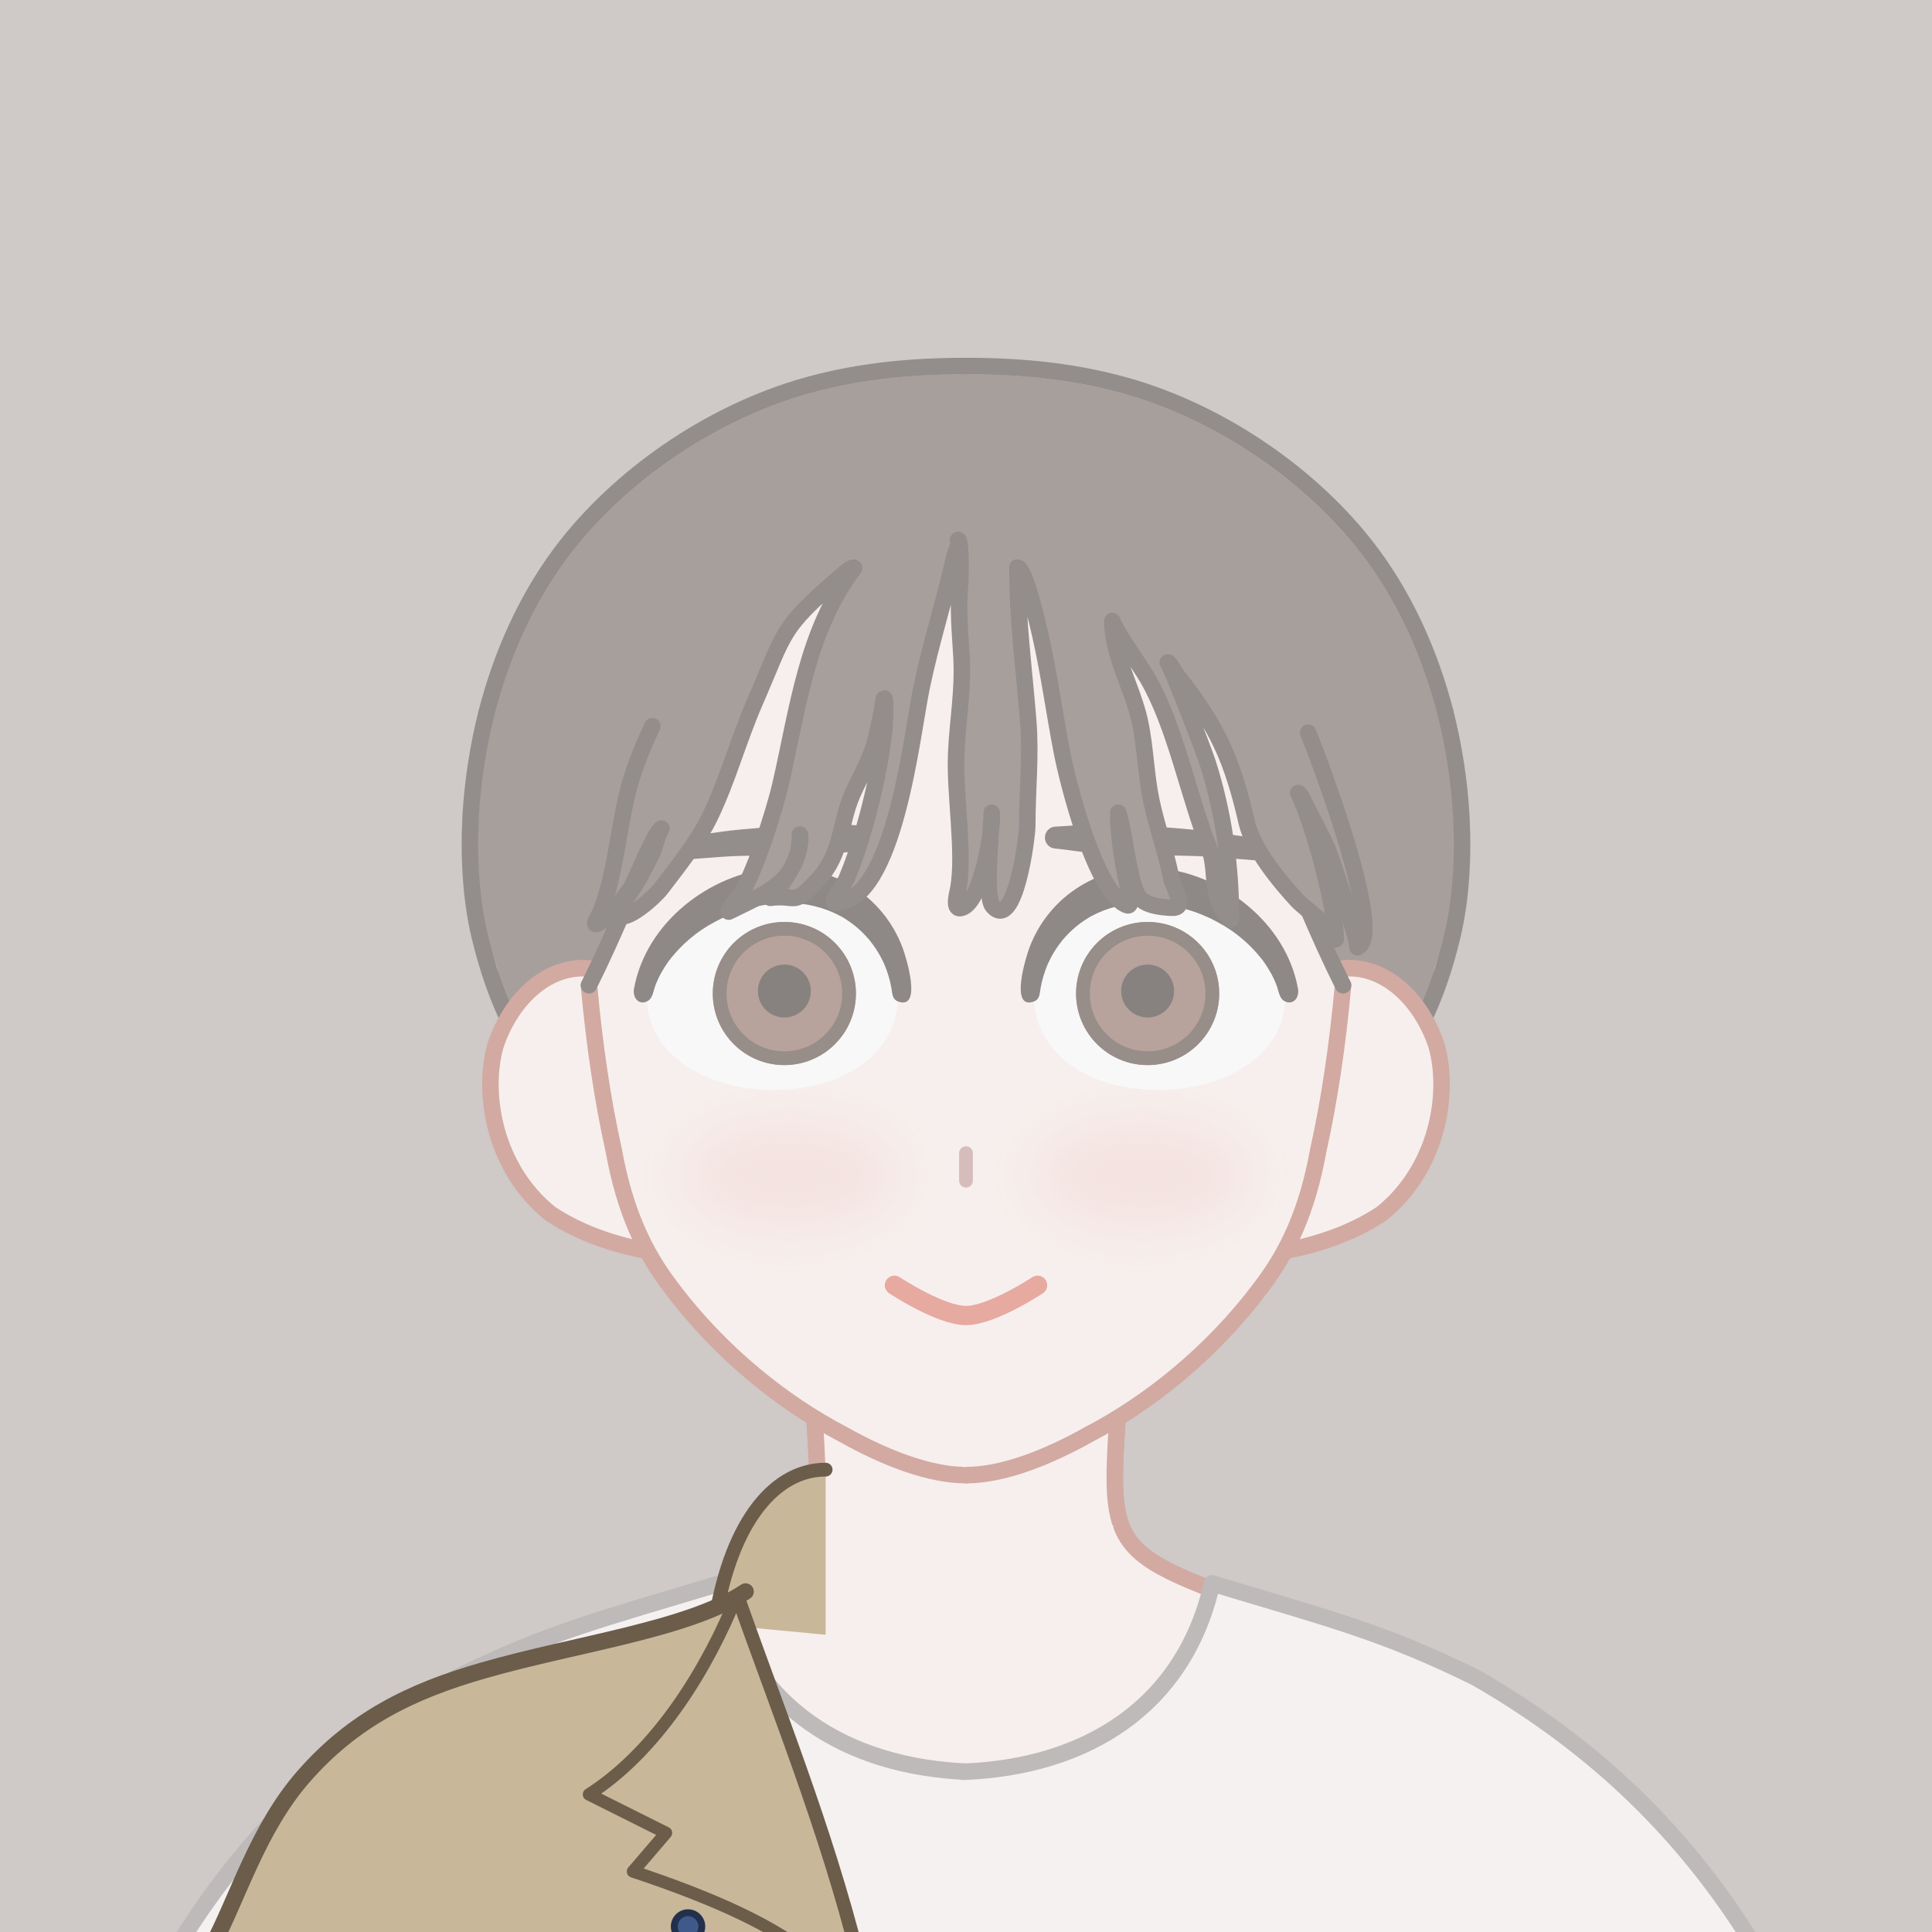
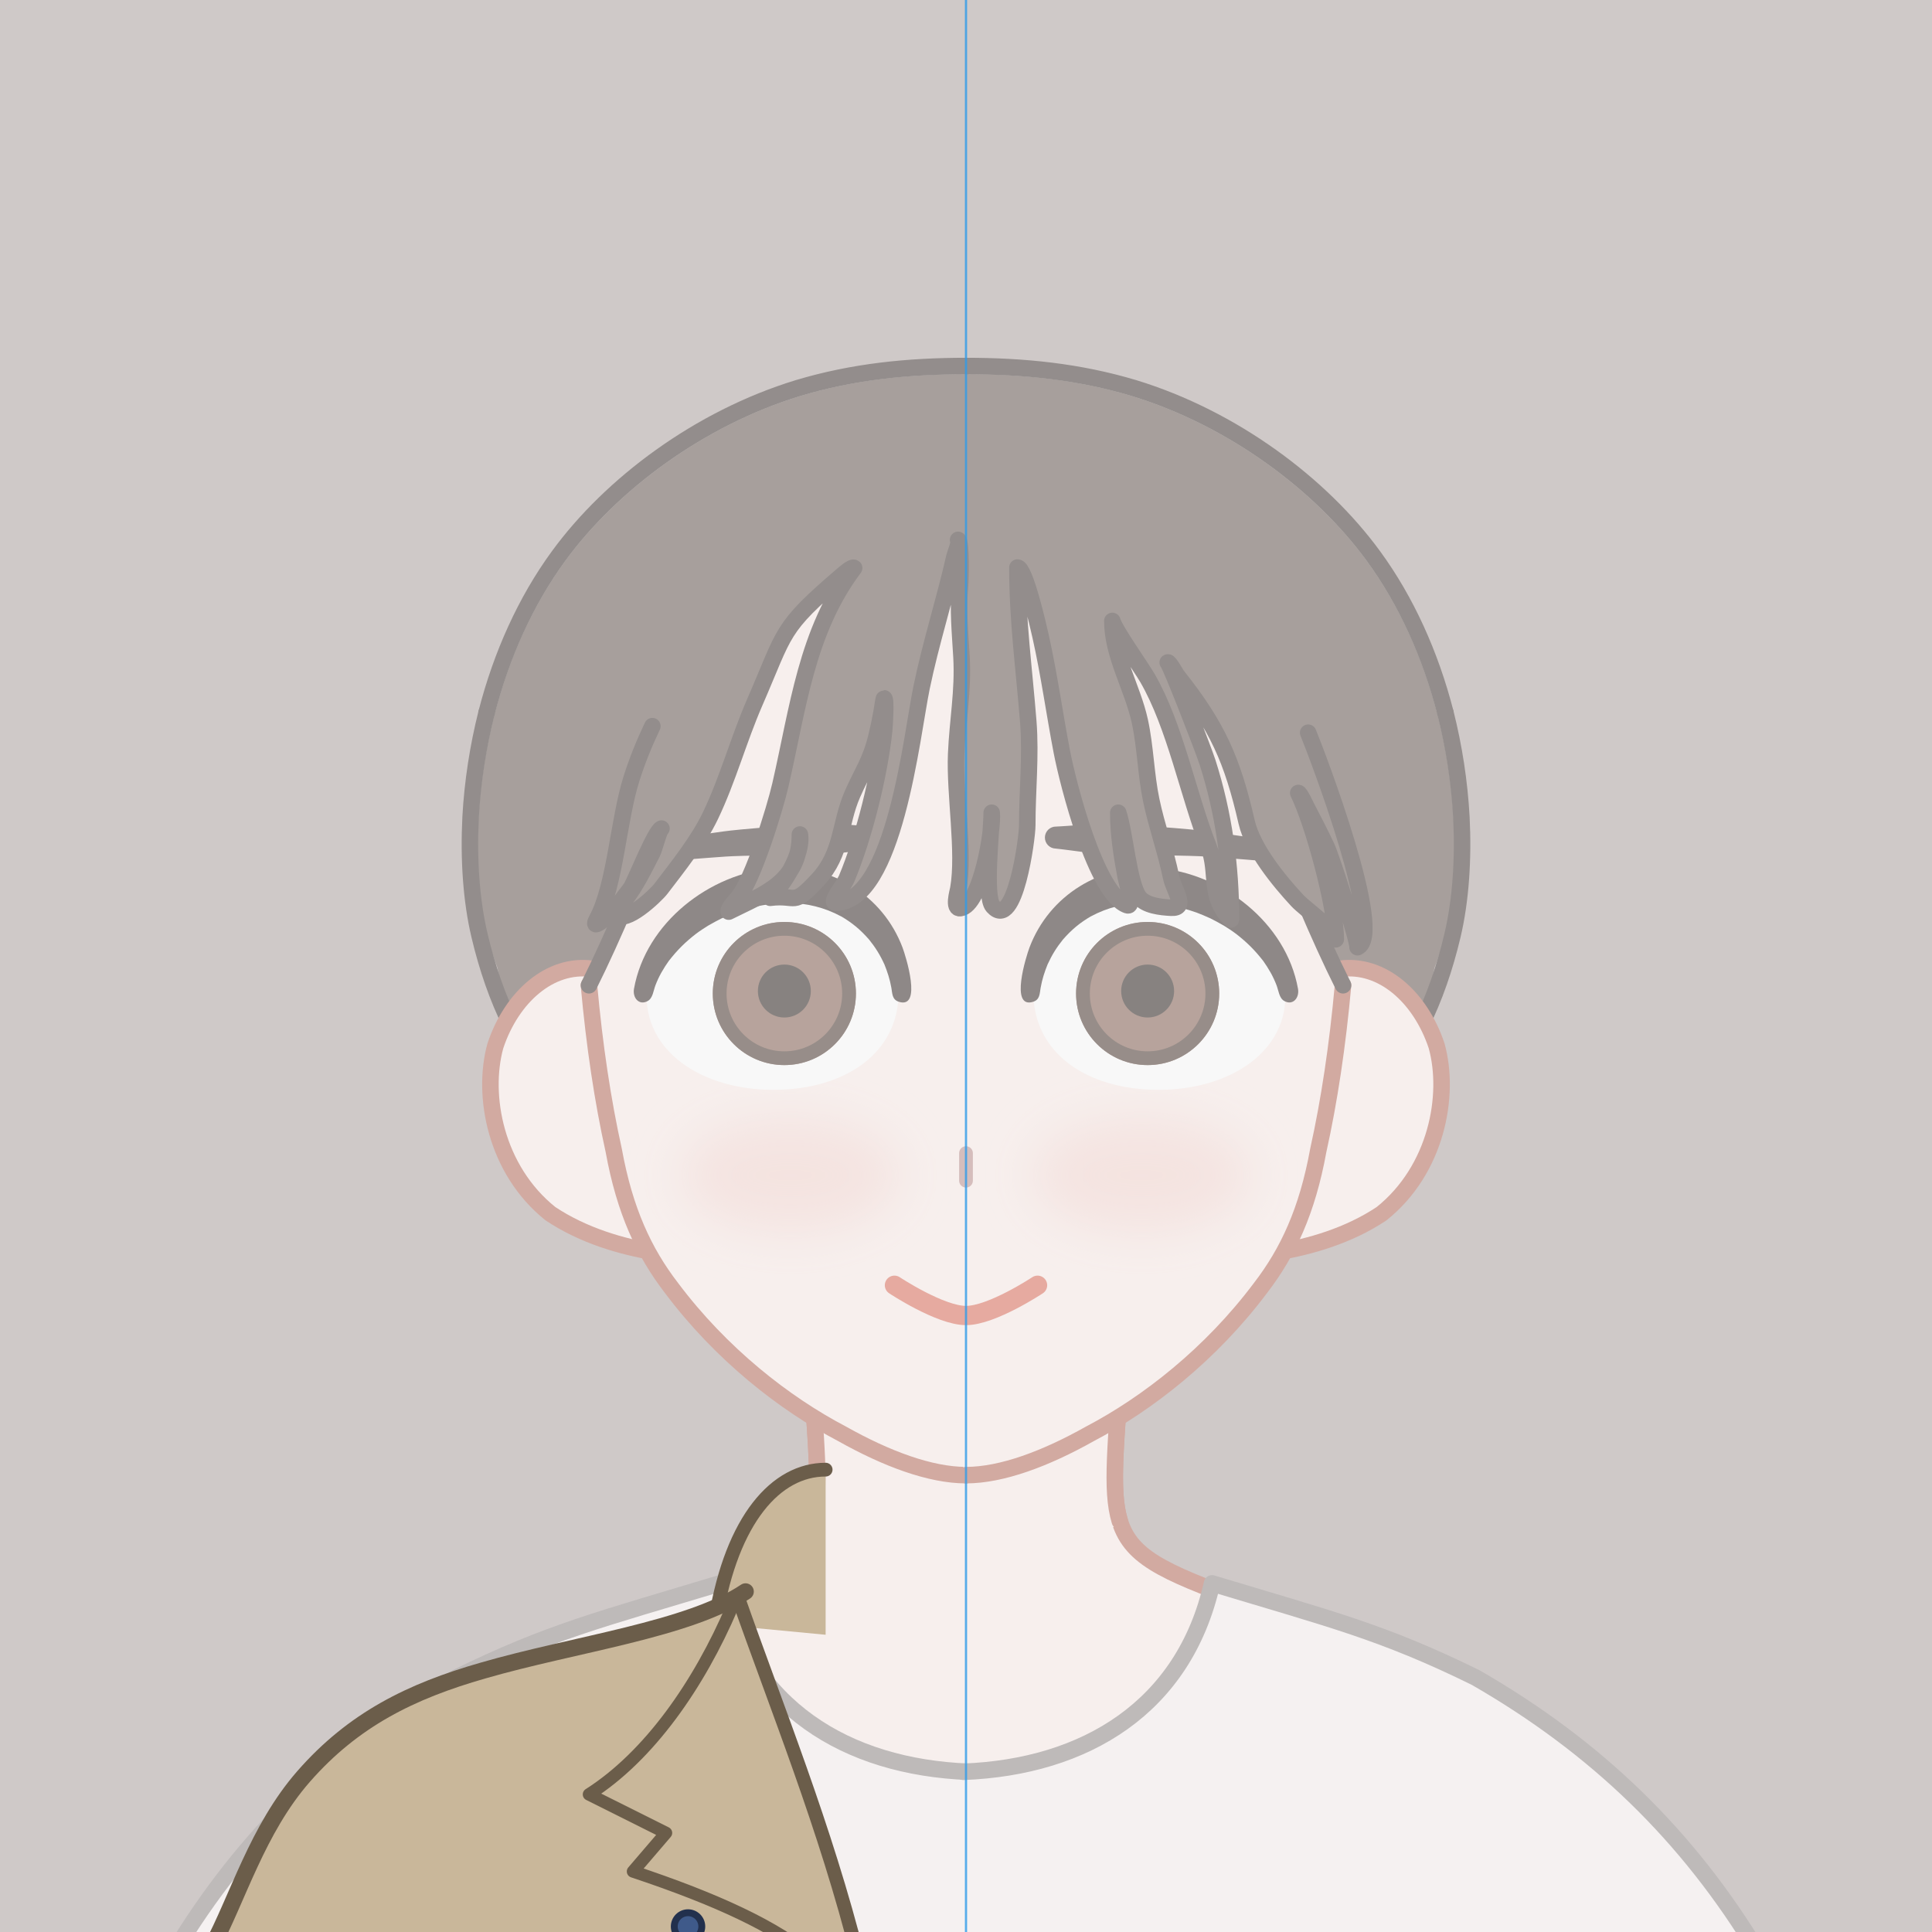
<svg xmlns="http://www.w3.org/2000/svg" width="702" height="702" viewBox="0 0 702 702">
  <g id="_ref">
    <g opacity="0.5">
      <defs>
        <clipPath id="makeup-blush-clip-path-32">
          <path d="M215.154 389.2 L359.154 389.2 L359.154 464.8 L215.154 464.8 Z" />
        </clipPath>
        <filter id="makeup-blush-filter-12" filterUnits="userSpaceOnUse" x="218.154" y="377" width="138" height="100" color-interpolation-filters="sRGB">
          <feGaussianBlur in="SourceGraphic" stdDeviation="9" color-interpolation-filters="linearRGB" />
        </filter>
        <clipPath id="cg-eye2">
          <path d="M242 360 C243.178 339.672 274.345 322.672 291.667 322.167 C315.335 321.476 333.5 338.667 333.5 360.667 C333.5 382.667 314 396 288 396 C262 396 240.727 381.963 242 360 Z" fill="#ffffff" />
        </clipPath>
      </defs>
      <rect width="702" height="702" fill="#ada19f" />
      <g data-layer="body">
        <g>
          <g>
            <path d="M295.671 489.536 C295.86 492.716 296.144 496.116 296.464 499.642 C297.826 514.657 301.926 539.769 294.878 553.441 C290.261 562.398 280.92 569.129 263.403 576.878 C201.389 604.31 121.546 617.454 90.97 686.317 C84.138 701.704 75.573 709.986 91.684 710.505 C172.929 713.121 257.936 710.936 339.784 711.863 C343.856 711.909 347.928 711.955 352 712 L352 490 C333.295 490 314.238 489.776 295.671 489.536 Z" fill="#fdeeea" />
            <path d="M82.239 710.936 C110.769 630.434 156.416 616.431 231.1 588.839 C305.46 561.366 299.091 568.122 294.374 492.286 C294.334 491.649 294.298 491.019 294.267 490.397" fill="none" stroke="#b46352" stroke-width="6" stroke-linecap="round" stroke-linejoin="round" />
            <path d="M214.397 621.514 C239.223 625.184 260.265 629.212 285.965 632.16 C304.952 634.337 315.621 632.997 329.595 648.055" fill="none" stroke="#b46352" stroke-width="5" stroke-linecap="round" opacity="0.35" />
          </g>
        </g>
        <g transform="translate(702 0) scale(-1 1)">
          <g>
            <path d="M295.671 489.536 C295.86 492.716 296.144 496.116 296.464 499.642 C297.826 514.657 301.926 539.769 294.878 553.441 C290.261 562.398 280.92 569.129 263.403 576.878 C201.389 604.31 121.546 617.454 90.97 686.317 C84.138 701.704 75.573 709.986 91.684 710.505 C172.929 713.121 257.936 710.936 339.784 711.863 C343.856 711.909 347.928 711.955 352 712 L352 490 C333.295 490 314.238 489.776 295.671 489.536 Z" fill="#fdeeea" />
            <path d="M82.239 710.936 C110.769 630.434 156.416 616.431 231.1 588.839 C305.46 561.366 299.091 568.122 294.374 492.286 C294.334 491.649 294.298 491.019 294.267 490.397" fill="none" stroke="#b46352" stroke-width="6" stroke-linecap="round" stroke-linejoin="round" />
            <path d="M214.397 621.514 C239.223 625.184 260.265 629.212 285.965 632.16 C304.952 634.337 315.621 632.997 329.595 648.055" fill="none" stroke="#b46352" stroke-width="5" stroke-linecap="round" opacity="0.35" />
          </g>
        </g>
      </g>
      <g data-layer="cloth">
        <g>
          <g />
          <g>
            <path d="M74.27 711.857 C75.096 711.857 79.455 711.785 79.27 710.857 C79.988 711.754 79.98 711.045 80.769 711.677 L352 712 L352 643.827 C352 643.827 331.27 644.738 331.27 640.857 C331.27 641.677 314.183 637.136 312.712 636.525 C293.686 628.622 281.108 615.775 268.622 596.894 C267.434 595.098 260.906 575.253 260.906 575.253 C260.906 575.253 250.529 579.563 238.02 583.014 C214.672 589.456 172.415 606.101 167.717 608.731 C138.02 625.357 104.398 654.614 83.864 679.173 C78.119 686.044 53.378 710.723 70.211 711.756 C71.508 711.835 72.891 711.857 74.27 711.857 Z" fill="#f9f2f1" />
            <path d="M63.073 709.523 C88.77 666.857 122.1 634.7 165.83 609.54 C199.77 592.857 218.52 588.357 261.6 575.333 C271.77 620.357 307.667 642.084 351.917 643.784" fill="none" stroke="#8b8382" stroke-width="6" stroke-linecap="round" stroke-linejoin="round" />
          </g>
        </g>
        <g transform="translate(702 0) scale(-1 1)">
          <g />
          <g>
            <path d="M74.27 711.857 C75.096 711.857 79.455 711.785 79.27 710.857 C79.988 711.754 79.98 711.045 80.769 711.677 L352 712 L352 643.827 C352 643.827 331.27 644.738 331.27 640.857 C331.27 641.677 314.183 637.136 312.712 636.525 C293.686 628.622 281.108 615.775 268.622 596.894 C267.434 595.098 260.906 575.253 260.906 575.253 C260.906 575.253 250.529 579.563 238.02 583.014 C214.672 589.456 172.415 606.101 167.717 608.731 C138.02 625.357 104.398 654.614 83.864 679.173 C78.119 686.044 53.378 710.723 70.211 711.756 C71.508 711.835 72.891 711.857 74.27 711.857 Z" fill="#f9f2f1" />
            <path d="M63.073 709.523 C88.77 666.857 122.1 634.7 165.83 609.54 C199.77 592.857 218.52 588.357 261.6 575.333 C271.77 620.357 307.667 642.084 351.917 643.784" fill="none" stroke="#8b8382" stroke-width="6" stroke-linecap="round" stroke-linejoin="round" />
          </g>
        </g>
      </g>
      <g data-layer="skinNeck">
        <g>
          <g>
            <path d="M296.464 499.642 C296.144 496.116 295.86 492.716 295.671 489.536 C314.238 489.776 333.295 490 352 490 L352 562.636 L351.354 562.564 L345.706 561.869 C333.876 560.36 321.926 558.6 310.081 557.018 C306.575 556.55 293.84 555.879 295.498 552.147 C301.677 538.233 297.784 514.195 296.464 499.642 Z" fill="#fdeeea" />
            <path d="M295.107 552.726 C298.619 541.358 296.351 524.081 294.374 492.286" fill="none" stroke="#b46352" stroke-width="6" stroke-linecap="round" stroke-linejoin="round" />
          </g>
        </g>
        <g transform="translate(702 0) scale(-1 1)">
          <g>
            <path d="M296.464 499.642 C296.144 496.116 295.86 492.716 295.671 489.536 C314.238 489.776 333.295 490 352 490 L352 562.636 L351.354 562.564 L345.706 561.869 C333.876 560.36 321.926 558.6 310.081 557.018 C306.575 556.55 293.84 555.879 295.498 552.147 C301.677 538.233 297.784 514.195 296.464 499.642 Z" fill="#fdeeea" />
            <path d="M295.107 552.726 C298.619 541.358 296.351 524.081 294.374 492.286" fill="none" stroke="#b46352" stroke-width="6" stroke-linecap="round" stroke-linejoin="round" />
          </g>
        </g>
      </g>
      <g data-layer="hairBase">
        <g>
          <g>
            <path d="M352 381.448 L352 135.951 L351.016 135.951 C330.344 135.951 310.656 137.919 290.968 143.826 C255.53 154.654 224.03 178.279 205.327 203.873 C186.623 229.467 175.795 262.936 173.826 297.39 C172.842 317.077 174.811 336.765 180.717 351.531 C182.027 358.081 184.209 364.632 187.262 370.602 C187.365 370.682 201.168 393.038 203.562 396.448 C204.832 398.257 211.612 404.019 213.517 405.842 C223.248 415.153 227.833 417.061 239.562 423.948 C253.821 432.321 287.168 441.633 303.192 437.819 C328.028 431.907 350.54 430.17 351.074 398.222 C351.102 396.519 351.452 381.949 352 381.448 Z" fill="#5d4e48" />
          </g>
          <g>
            <path d="M351 133 C330 133 310 135 290 141 C254 152 222 176 203 202 C191 218.4 182.2 238 176.8 259" fill="none" stroke="#352a27" stroke-width="6" stroke-linecap="round" stroke-linejoin="round" />
          </g>
          <g>
            <path d="M176.8 259 C173.7 271.3 171.7 284.1 171 297 C170.247 312.067 171.196 327.134 174.275 340.064 C179.731 362.97 189.199 384.12 205.639 400.625 C218.159 413.194 231.61 422.103 248.042 428.491 C248.47 428.658 248.896 428.816 249.319 428.964 C252.635 430.122 260.334 430.818 262.896 432.282" fill="none" stroke="#352a27" stroke-width="6" stroke-linecap="round" stroke-linejoin="round" />
          </g>
        </g>
        <g transform="translate(702 0) scale(-1 1)">
          <g>
            <path d="M352 381.448 L352 135.951 L351.016 135.951 C330.344 135.951 310.656 137.919 290.968 143.826 C255.53 154.654 224.03 178.279 205.327 203.873 C186.623 229.467 175.795 262.936 173.826 297.39 C172.842 317.077 174.811 336.765 180.717 351.531 C182.027 358.081 184.209 364.632 187.262 370.602 C187.365 370.682 201.168 393.038 203.562 396.448 C204.832 398.257 211.612 404.019 213.517 405.842 C223.248 415.153 227.833 417.061 239.562 423.948 C253.821 432.321 287.168 441.633 303.192 437.819 C328.028 431.907 350.54 430.17 351.074 398.222 C351.102 396.519 351.452 381.949 352 381.448 Z" fill="#5d4e48" />
          </g>
          <g>
            <path d="M351 133 C330 133 310 135 290 141 C254 152 222 176 203 202 C191 218.4 182.2 238 176.8 259" fill="none" stroke="#352a27" stroke-width="6" stroke-linecap="round" stroke-linejoin="round" />
          </g>
          <g>
            <path d="M176.8 259 C173.7 271.3 171.7 284.1 171 297 C170.247 312.067 171.196 327.134 174.275 340.064 C179.731 362.97 189.199 384.12 205.639 400.625 C218.159 413.194 231.61 422.103 248.042 428.491 C248.47 428.658 248.896 428.816 249.319 428.964 C252.635 430.122 260.334 430.818 262.896 432.282" fill="none" stroke="#352a27" stroke-width="6" stroke-linecap="round" stroke-linejoin="round" />
          </g>
        </g>
      </g>
      <g data-layer="ear">
        <g>
          <g>
            <path d="M215 352 C200 350 186 362 180 380 C175 398 180 425 200 441 C212 449 226 453 238 455 L225 380 Z" fill="#fdeeea" />
            <path d="M215 352 C200 350 186 362 180 380 C175 398 180 425 200 441 C212 449 226 453 238 455" fill="none" stroke="#b46352" stroke-width="6" stroke-linecap="round" stroke-linejoin="round" />
          </g>
        </g>
        <g transform="translate(702 0) scale(-1 1)">
          <g>
            <path d="M215 352 C200 350 186 362 180 380 C175 398 180 425 200 441 C212 449 226 453 238 455 L225 380 Z" fill="#fdeeea" />
            <path d="M215 352 C200 350 186 362 180 380 C175 398 180 425 200 441 C212 449 226 453 238 455" fill="none" stroke="#b46352" stroke-width="6" stroke-linecap="round" stroke-linejoin="round" />
          </g>
        </g>
      </g>
      <g data-layer="face">
        <g>
          <g>
            <path d="M352 200 L351 200 C322 200 296 208 278 228 C262 246 250 272 240 298 C232 318 223 340 214 358 C216 380 219 400 223 418 C227 440 234 455 244 468 C262 492 285 510 306 521 C322 530 338 536 351 536 L352 536 Z" fill="#fdeeea" />
            <path d="M214 358 C216 380 219 400 223 418 C227 440 234 455 244 468 C262 492 285 510 306 521 C322 530 338 536 351 536" fill="none" stroke="#b46352" stroke-width="6" stroke-linecap="round" stroke-linejoin="round" />
          </g>
        </g>
        <g transform="translate(702 0) scale(-1 1)">
          <g>
            <path d="M352 200 L351 200 C322 200 296 208 278 228 C262 246 250 272 240 298 C232 318 223 340 214 358 C216 380 219 400 223 418 C227 440 234 455 244 468 C262 492 285 510 306 521 C322 530 338 536 351 536 L352 536 Z" fill="#fdeeea" />
            <path d="M214 358 C216 380 219 400 223 418 C227 440 234 455 244 468 C262 492 285 510 306 521 C322 530 338 536 351 536" fill="none" stroke="#b46352" stroke-width="6" stroke-linecap="round" stroke-linejoin="round" />
          </g>
        </g>
      </g>
      <g data-layer="makeup">
        <g>
          <g>
            <g clip-path="url(#makeup-blush-clip-path-32)">
              <g filter="url(#makeup-blush-filter-12)">
                <ellipse cx="287.154" cy="427" rx="40" ry="21" fill="#f3bfb8" opacity="0.5" />
              </g>
            </g>
          </g>
        </g>
        <g transform="translate(702 0) scale(-1 1)">
          <g>
            <g clip-path="url(#makeup-blush-clip-path-32)">
              <g filter="url(#makeup-blush-filter-12)">
                <ellipse cx="287.154" cy="427" rx="40" ry="21" fill="#f3bfb8" opacity="0.5" />
              </g>
            </g>
          </g>
        </g>
      </g>
      <g data-layer="mouth">
        <g>
          <path d="M351 419 L351 429" fill="none" stroke="#b98a88" stroke-width="5" stroke-linecap="round" />
        </g>
        <g>
          <path d="M325 467 C325 467 341.59 478 351 478 C360.41 478 377 467 377 467" fill="none" stroke="#dc6450" stroke-width="7" stroke-linecap="round" stroke-linejoin="round" />
        </g>
      </g>
      <g data-layer="eye">
        <g transform="translate(285 361) scale(1) translate(-292 -361)">
          <path d="M242 360 C243.178 339.672 274.345 322.672 291.667 322.167 C315.335 321.476 333.5 338.667 333.5 360.667 C333.5 382.667 314 396 288 396 C262 396 240.727 381.963 242 360 Z" fill="#ffffff" />
          <g clip-path="url(#cg-eye2)">
            <g transform="translate(292 361) scale(0.26)">
              <g transform="translate(-110 -110) scale(1)">
                <g>
                  <circle cx="110" cy="110" r="100" fill="#7e5647" />
                  <circle cx="110" cy="106.526" r="37" fill="#1e1410" />
                </g>
              </g>
            </g>
            <circle cx="292" cy="361" r="23.5" fill="none" stroke="#3e2a22" stroke-width="5" />
          </g>
          <g>
            <path d="M328.289 350.247 L328.346 350.404 C326.72 346.855 325.084 344.255 322.641 341.211 L322.758 341.37 C319.598 337.758 316.589 335.249 312.429 332.847 L312.628 332.973 C300.334 326.364 287.171 327.046 274.294 331.56 L274.289 331.557 C272.521 332.234 270.886 332.924 269.166 333.715 L269.341 333.62 C267.606 334.487 266.011 335.351 264.333 336.322 L264.49 336.215 C262.896 337.216 261.303 338.226 259.808 339.373 L259.946 339.255 C255.932 342.384 253.172 345.112 250.03 349.127 L250.12 348.988 C248.035 351.95 246.428 354.662 245.138 358.063 C244.417 359.962 244.212 362.663 242.378 363.705 C239.23 365.493 236.768 362.578 237.37 359.245 C241.705 335.218 264.857 317.36 288.406 315.393 C309.011 313.672 327.776 325.333 334.927 344.263 C336.104 347.378 342.185 366.695 333.618 364.006 C331.101 363.216 331.256 360.996 330.878 358.899 C330.309 355.745 329.477 353.208 328.289 350.247 Z" fill="#2b201d" />
          </g>
        </g>
        <g transform="translate(702 0) scale(-1 1)">
          <g transform="translate(285 361) scale(1) translate(-292 -361)">
            <path d="M242 360 C243.178 339.672 274.345 322.672 291.667 322.167 C315.335 321.476 333.5 338.667 333.5 360.667 C333.5 382.667 314 396 288 396 C262 396 240.727 381.963 242 360 Z" fill="#ffffff" />
            <g clip-path="url(#cg-eye2)">
              <g transform="translate(292 361) scale(0.26)">
                <g transform="translate(-110 -110) scale(1)">
                  <g>
                    <circle cx="110" cy="110" r="100" fill="#7e5647" />
                    <circle cx="110" cy="106.526" r="37" fill="#1e1410" />
                  </g>
                </g>
              </g>
              <circle cx="292" cy="361" r="23.5" fill="none" stroke="#3e2a22" stroke-width="5" />
            </g>
            <g>
              <path d="M328.289 350.247 L328.346 350.404 C326.72 346.855 325.084 344.255 322.641 341.211 L322.758 341.37 C319.598 337.758 316.589 335.249 312.429 332.847 L312.628 332.973 C300.334 326.364 287.171 327.046 274.294 331.56 L274.289 331.557 C272.521 332.234 270.886 332.924 269.166 333.715 L269.341 333.62 C267.606 334.487 266.011 335.351 264.333 336.322 L264.49 336.215 C262.896 337.216 261.303 338.226 259.808 339.373 L259.946 339.255 C255.932 342.384 253.172 345.112 250.03 349.127 L250.12 348.988 C248.035 351.95 246.428 354.662 245.138 358.063 C244.417 359.962 244.212 362.663 242.378 363.705 C239.23 365.493 236.768 362.578 237.37 359.245 C241.705 335.218 264.857 317.36 288.406 315.393 C309.011 313.672 327.776 325.333 334.927 344.263 C336.104 347.378 342.185 366.695 333.618 364.006 C331.101 363.216 331.256 360.996 330.878 358.899 C330.309 355.745 329.477 353.208 328.289 350.247 Z" fill="#2b201d" />
            </g>
          </g>
        </g>
      </g>
      <g data-layer="hairLine">
        <g>
          <g>
            <path d="M351 200 C322 200 296 208 278 228 C262 246 250 272 240 298 C232 318 223 340 214 358" fill="none" stroke="#352a27" stroke-width="6" stroke-linecap="round" stroke-linejoin="round" />
          </g>
        </g>
        <g transform="translate(702 0) scale(-1 1)">
          <g>
            <path d="M351 200 C322 200 296 208 278 228 C262 246 250 272 240 298 C232 318 223 340 214 358" fill="none" stroke="#352a27" stroke-width="6" stroke-linecap="round" stroke-linejoin="round" />
          </g>
        </g>
      </g>
      <g data-layer="brow">
        <g>
          <g transform="translate(-7 0)">
            <g>
              <g>
                <path d="M251.563 304.691 L255.184 304.191 L258.804 303.682 L262.422 303.165 L264.202 302.909 L266.052 302.647 L269.671 302.131 L269.885 302.102 L272.476 301.783 L273.478 301.681 L276.448 301.377 L277.18 301.313 L280.822 300.993 L282.158 300.878 L284.513 300.7 L288.158 300.433 L290.032 300.3 L291.841 300.188 L295.489 299.974 L299.137 299.777 L300.11 299.728 L302.817 299.614 L306.468 299.48 L307.714 299.451 L308.96 299.444 L310.208 299.458 L311.456 299.489 L312.704 299.536 L312.854 299.541 L313.976 299.599 L315.225 299.674 L316.474 299.757 L317.723 299.845 L318.973 299.935 L320.222 300.025 L321.471 300.113 L322.72 300.195 L323.969 300.27 L325.218 300.335 L326 300.389 L326.757 300.595 L327.459 300.945 L328.079 301.424 L328.594 302.016 L328.983 302.696 L329.232 303.44 L329.332 304.218 L329.277 305 L329.072 305.757 L328.722 306.459 L328.242 307.079 L327.651 307.594 L326.97 307.983 L326.227 308.232 L325.449 308.332 L324.206 308.469 L322.964 308.615 L321.721 308.77 L320.479 308.93 L319.237 309.092 L317.995 309.254 L316.753 309.414 L315.511 309.568 L314.268 309.715 L313.174 309.837 L313.048 309.852 L311.806 309.982 L310.563 310.096 L309.319 310.193 L308.075 310.27 L306.83 310.324 L303.178 310.433 L300.499 310.499 L299.554 310.524 L295.901 310.61 L292.247 310.679 L290.471 310.706 L288.629 310.744 L284.975 310.81 L282.661 310.845 L281.367 310.876 L277.713 310.959 L277.043 310.972 L274.124 311.073 L273.212 311.102 L270.782 311.231 L270.649 311.24 L267.003 311.504 L265.15 311.639 L263.368 311.774 L259.724 312.055 L256.08 312.344 L252.437 312.643 L251.653 312.652 L250.882 312.507 L250.154 312.215 L249.497 311.787 L248.937 311.239 L248.494 310.592 L248.186 309.871 L248.024 309.103 L248.015 308.319 L248.159 307.549 L248.451 306.821 L248.88 306.164 L249.428 305.603 L250.075 305.16 L250.796 304.852 Z" fill="#352a27" />
              </g>
            </g>
          </g>
        </g>
        <g transform="translate(702 0) scale(-1 1)">
          <g transform="translate(-7 0)">
            <g>
              <g>
                <path d="M251.563 304.691 L255.184 304.191 L258.804 303.682 L262.422 303.165 L264.202 302.909 L266.052 302.647 L269.671 302.131 L269.885 302.102 L272.476 301.783 L273.478 301.681 L276.448 301.377 L277.18 301.313 L280.822 300.993 L282.158 300.878 L284.513 300.7 L288.158 300.433 L290.032 300.3 L291.841 300.188 L295.489 299.974 L299.137 299.777 L300.11 299.728 L302.817 299.614 L306.468 299.48 L307.714 299.451 L308.96 299.444 L310.208 299.458 L311.456 299.489 L312.704 299.536 L312.854 299.541 L313.976 299.599 L315.225 299.674 L316.474 299.757 L317.723 299.845 L318.973 299.935 L320.222 300.025 L321.471 300.113 L322.72 300.195 L323.969 300.27 L325.218 300.335 L326 300.389 L326.757 300.595 L327.459 300.945 L328.079 301.424 L328.594 302.016 L328.983 302.696 L329.232 303.44 L329.332 304.218 L329.277 305 L329.072 305.757 L328.722 306.459 L328.242 307.079 L327.651 307.594 L326.97 307.983 L326.227 308.232 L325.449 308.332 L324.206 308.469 L322.964 308.615 L321.721 308.77 L320.479 308.93 L319.237 309.092 L317.995 309.254 L316.753 309.414 L315.511 309.568 L314.268 309.715 L313.174 309.837 L313.048 309.852 L311.806 309.982 L310.563 310.096 L309.319 310.193 L308.075 310.27 L306.83 310.324 L303.178 310.433 L300.499 310.499 L299.554 310.524 L295.901 310.61 L292.247 310.679 L290.471 310.706 L288.629 310.744 L284.975 310.81 L282.661 310.845 L281.367 310.876 L277.713 310.959 L277.043 310.972 L274.124 311.073 L273.212 311.102 L270.782 311.231 L270.649 311.24 L267.003 311.504 L265.15 311.639 L263.368 311.774 L259.724 312.055 L256.08 312.344 L252.437 312.643 L251.653 312.652 L250.882 312.507 L250.154 312.215 L249.497 311.787 L248.937 311.239 L248.494 310.592 L248.186 309.871 L248.024 309.103 L248.015 308.319 L248.159 307.549 L248.451 306.821 L248.88 306.164 L249.428 305.603 L250.075 305.16 L250.796 304.852 Z" fill="#352a27" />
              </g>
            </g>
          </g>
        </g>
      </g>
      <g data-layer="hairFront">
        <g>
          <path d="M305.733 186.817 C294.238 185.54 240.866 243.136 241.784 255.077 C240.674 255.077 237.645 262.575 237.04 263.852 C234.006 270.261 231.637 276.089 229.473 282.854 C224.722 297.701 223.528 321.784 216.907 333.952 C213.407 340.387 226.108 328.123 227.076 326.931 C230.866 322.261 234.236 315.291 237.026 309.901 C237.795 308.414 239.601 301.249 240.347 301.062 C238.166 301.789 231.236 319.065 229.51 322.228 C228.435 324.198 222.587 330.215 224.114 332.172 C227.041 335.923 238.104 325.612 240.196 322.868 C246.435 314.684 253.72 305.622 258.158 296.348 C264.504 283.087 268.361 268.689 274.232 255.207 C285.615 229.07 283.667 227.563 306.559 207.951 C307.048 207.532 310.213 204.734 310.855 205.376 C293.499 228.518 289.976 257.37 283.538 285.296 C281.488 294.185 273.607 319.587 268.207 326.141 C267.544 326.945 264.43 330.199 264.777 331.241 C277.93 324.664 290.644 320.536 290.644 303.218 C291.831 310.342 284.732 321.345 279.866 326.211 C289.86 324.962 287.816 329.767 297.21 319.63 C306.148 309.986 304.963 299.465 309.748 288.529 C313.292 280.43 316.178 276.925 318.446 267.693 C319.185 264.684 319.812 261.647 320.355 258.597 C320.424 258.212 321.049 253.73 321.241 253.739 C322.041 253.778 321.459 263.522 321.267 265.378 C319.582 281.592 313.948 304.242 307.629 319.276 C306.566 321.805 301.179 328.09 303.757 328.022 C325.032 327.462 331.26 267.224 334.852 249.846 C338.256 233.382 343.222 218.146 346.833 202.12 C347.04 201.199 348.955 196.711 348.126 196.158 C349.332 196.882 349.042 210.643 348.838 212.748 C347.986 221.541 348.873 229.957 349.364 238.732 C350.059 251.146 347.934 261.835 347.429 273.987 C346.822 288.613 350.548 309.592 348.214 322.887 C348.019 323.996 346.115 330.372 348.956 329.987 C356.523 328.961 360.983 301.091 360.341 295.314 C360.341 301.626 357.532 325.715 360.781 329.339 C368.735 338.212 373.266 304.663 373.26 299.881 C373.244 287.329 374.612 274.748 373.625 262.205 C372.119 243.085 369.682 225.736 369.682 206.217 C372.447 206.217 377.315 227.653 378.113 231.217 C381.227 245.136 383.138 259.223 385.834 273.211 C388.027 284.591 398.193 324.903 409.55 328.915 C412.213 329.855 409.257 319.897 409.014 318.59 C407.58 310.88 406.327 303.174 406.327 295.314 C408.779 302.672 410.148 320.777 413.814 325.876 C416.14 329.11 421.92 329.642 425.582 329.831 C431.62 330.142 426.496 323.463 425.524 318.748 C423.574 309.293 420.279 300.128 418.333 290.862 C416.338 281.36 416.222 271.498 414.15 262.002 C411.517 249.936 404.171 238.046 404.171 225.617 C405.173 229.13 414.446 242.077 416.925 246.355 C427.031 263.799 431.618 288.458 439.142 307.65 C442.904 317.245 438.783 325.616 447.282 334.115 C447.282 314.589 444.715 295.595 438.753 276.97 C437.283 272.379 425.183 241.242 424.29 240.706 C424.807 240.319 427.309 244.95 427.741 245.494 C442.366 263.88 447.776 276.073 452.977 298.72 C455.206 308.428 464.679 320.01 471.403 327.241 C474.338 330.396 485.364 338.029 485.364 341.3 C485.364 329.474 477.065 298.835 471.712 288.129 C472.243 287.864 474.524 292.787 474.638 293.005 C477.16 297.83 479.675 302.689 481.992 307.615 C484.148 312.198 493.676 342.547 493.268 344.174 C503.573 339.594 488.121 298.181 484.828 290.231 C478.386 274.676 474.483 257.911 467.253 242.781 C465.382 238.865 451.556 218.197 449.438 218.432 C447.864 219.831 447.717 219.032 447.38 217.507 C446.158 211.982 429.112 200.262 424.29 195.439 L425.008 195.439" fill="#5d4e48" />
          <path d="M237.04 263.852 C234.006 270.261 231.637 276.089 229.473 282.854 C224.722 297.701 223.528 321.784 216.907 333.952 C213.407 340.387 226.108 328.123 227.076 326.931 C230.866 322.261 234.236 315.291 237.026 309.901 C237.795 308.414 239.601 301.249 240.347 301.062 C238.166 301.789 231.236 319.065 229.51 322.228 C228.435 324.198 222.587 330.215 224.114 332.172 C227.041 335.923 238.104 325.612 240.196 322.868 C246.435 314.684 253.72 305.622 258.158 296.348 C264.504 283.087 268.361 268.689 274.232 255.207 C285.615 229.07 283.167 228.563 306.059 208.951 C306.548 208.532 309.713 205.734 310.355 206.376 C292.999 229.518 289.976 257.37 283.538 285.296 C281.488 294.185 273.607 319.587 268.207 326.141 C267.544 326.945 264.43 330.199 264.777 331.241 C277.93 324.664 290.644 320.536 290.644 303.218 C291.831 310.342 284.732 321.345 279.866 326.211 C289.86 324.962 287.816 329.767 297.21 319.63 C306.148 309.986 304.963 299.465 309.748 288.529 C313.292 280.43 316.178 276.925 318.446 267.693 C319.185 264.684 319.812 261.647 320.355 258.597 C320.424 258.212 321.049 253.73 321.241 253.739 C322.041 253.778 321.459 263.522 321.267 265.378 C319.582 281.592 313.948 304.242 307.629 319.276 C306.566 321.805 301.179 328.09 303.757 328.022 C325.032 327.462 331.26 267.224 334.852 249.846 C338.256 233.382 343.222 218.146 346.833 202.12 C347.04 201.199 348.955 196.711 348.126 196.158 C349.332 196.882 349.042 210.643 348.838 212.748 C347.986 221.541 348.873 229.957 349.364 238.732 C350.059 251.146 347.934 261.835 347.429 273.987 C346.822 288.613 350.548 309.592 348.214 322.887 C348.019 323.996 346.115 330.372 348.956 329.987 C356.523 328.961 360.983 301.091 360.341 295.314 C360.341 301.626 357.532 325.715 360.781 329.339 C368.735 338.212 373.266 304.663 373.26 299.881 C373.244 287.329 374.612 274.748 373.625 262.205 C372.119 243.085 369.682 225.736 369.682 206.217 C372.447 206.217 377.315 227.653 378.113 231.217 C381.227 245.136 383.138 259.223 385.834 273.211 C388.027 284.591 398.193 324.903 409.55 328.915 C412.213 329.855 409.257 319.897 409.014 318.59 C407.58 310.88 406.327 303.174 406.327 295.314 C408.779 302.672 410.148 320.777 413.814 325.876 C416.14 329.11 421.92 329.642 425.582 329.831 C431.62 330.142 426.496 323.463 425.524 318.748 C423.574 309.293 420.279 300.128 418.333 290.862 C416.338 281.36 416.222 271.498 414.15 262.002 C411.517 249.936 404.171 238.046 404.171 225.617 C405.173 229.13 414.446 242.077 416.925 246.355 C427.031 263.799 431.618 288.458 439.142 307.65 C442.904 317.245 438.783 325.616 447.282 334.115 C447.282 314.589 444.715 295.595 438.753 276.97 C437.283 272.379 425.183 241.242 424.29 240.706 C424.807 240.319 427.309 244.95 427.741 245.494 C442.366 263.88 447.776 276.073 452.977 298.72 C455.206 308.428 464.679 320.01 471.403 327.241 C474.338 330.396 485.364 338.029 485.364 341.3 C485.364 329.474 477.065 298.835 471.712 288.129 C472.243 287.864 474.524 292.787 474.638 293.005 C477.16 297.83 479.675 302.689 481.992 307.615 C484.148 312.198 493.676 342.547 493.268 344.174 C503.573 339.594 478.621 274.181 475.328 266.231" fill="none" stroke="#352a27" stroke-width="6" stroke-linecap="round" stroke-linejoin="round" />
        </g>
      </g>
    </g>
  </g>
  <g id="hairBack-half">
    <path d="M300 534 C282 534 266 552 258 590 L300 594 Z" fill="#c9b79a" />
    <path d="M300 534 C282 534 266 552 260 588" fill="none" stroke="#6b5d4a" stroke-width="5" stroke-linecap="round" stroke-linejoin="round" />
  </g>
  <g id="clothUp-half">
    <path d="M270.9 578.3 C250.4 592.1 208.6 597.4 175.5 607 C149.3 614.5 128.4 624.8 110.3 645.5 C93.5 664.7 86.4 689.8 76.7 707.9 L72 712 L312 712 C300 664 282 620 268 580 Z" fill="#c9b79a" />
    <path d="M270.9 578.3 C250.4 592.1 208.6 597.4 175.5 607 C149.3 614.5 128.4 624.8 110.3 645.5 C93.5 664.7 86.4 689.8 76.7 707.9" fill="none" stroke="#6b5d4a" stroke-width="6" stroke-linecap="round" stroke-linejoin="round" />
    <path d="M268 580 C282 620 300 664 312 712" fill="none" stroke="#6b5d4a" stroke-width="5" stroke-linecap="round" stroke-linejoin="round" />
    <path d="M266 584 C254 612 236 638 214 652 L242 666 L230 680 C260 690 282 700 296 712" fill="none" stroke="#6b5d4a" stroke-width="4.5" stroke-linecap="round" stroke-linejoin="round" />
    <circle cx="250" cy="700" r="5" fill="#3f5a8a" stroke="#22304d" stroke-width="2.5" />
  </g>
+   <g id="_guide">
+     <line x1="351" y1="0" x2="351" y2="712" stroke="#2f9be8" stroke-width="0.8" opacity="0.8" />
+   </g>
</svg>
